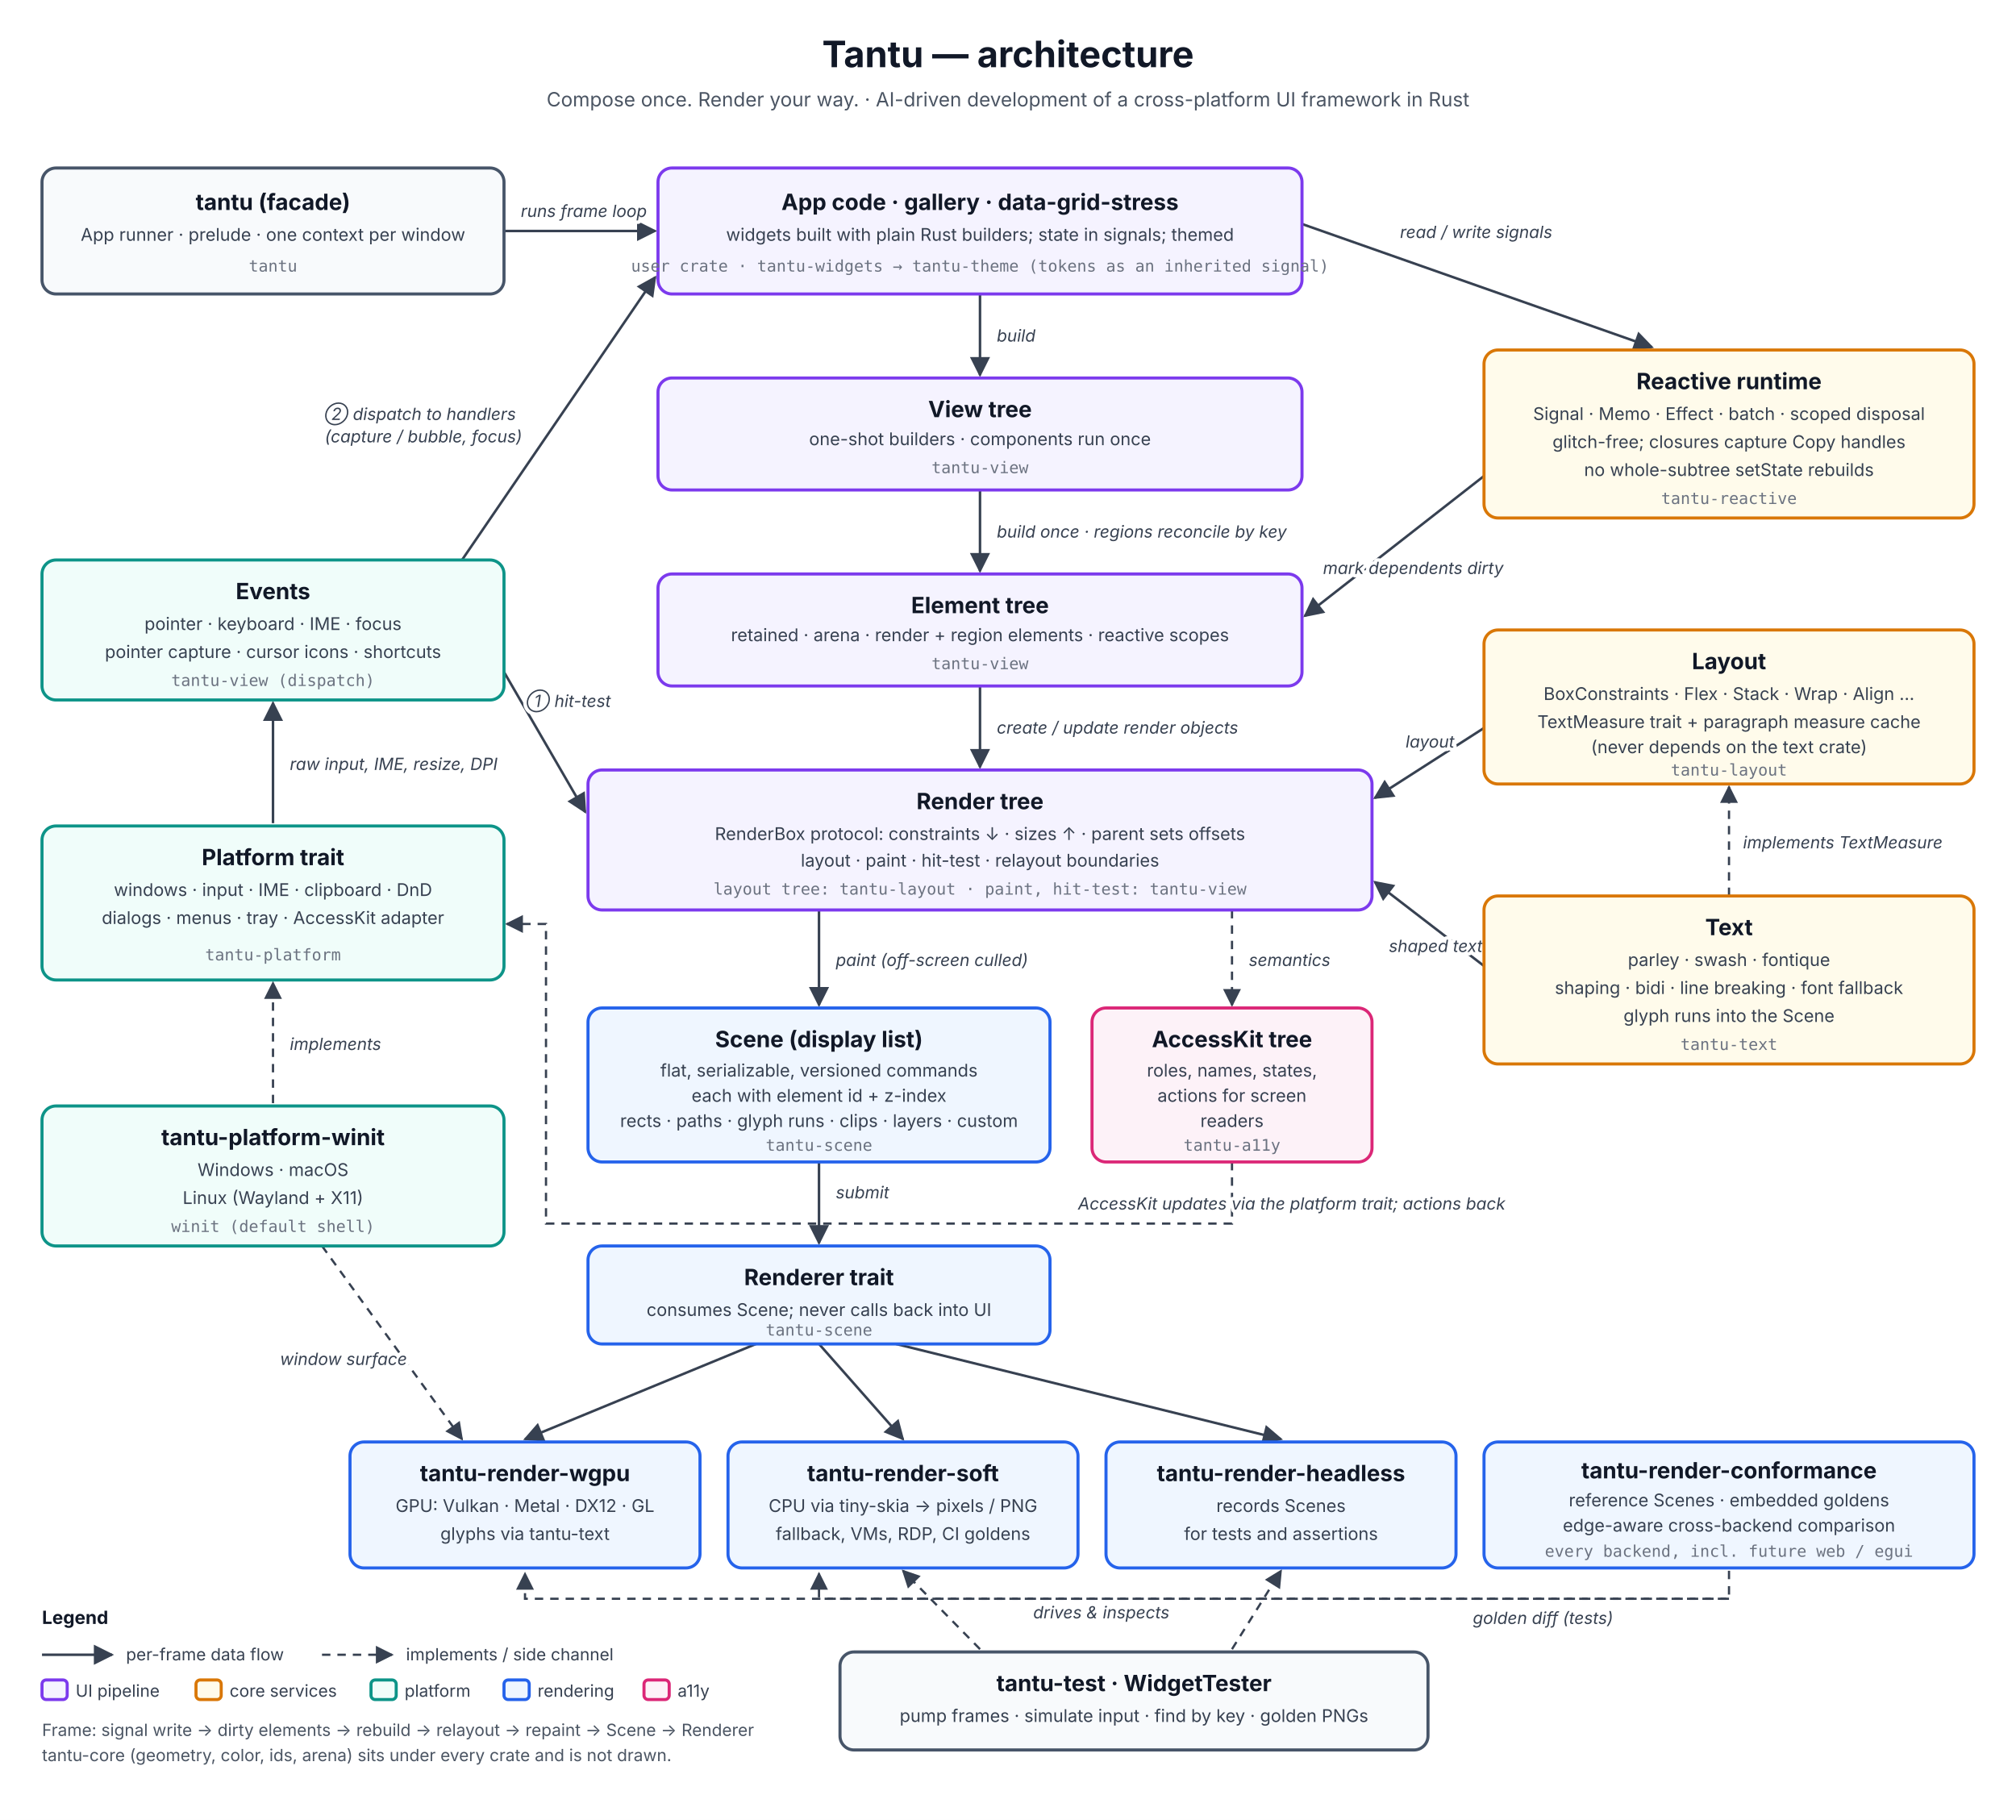
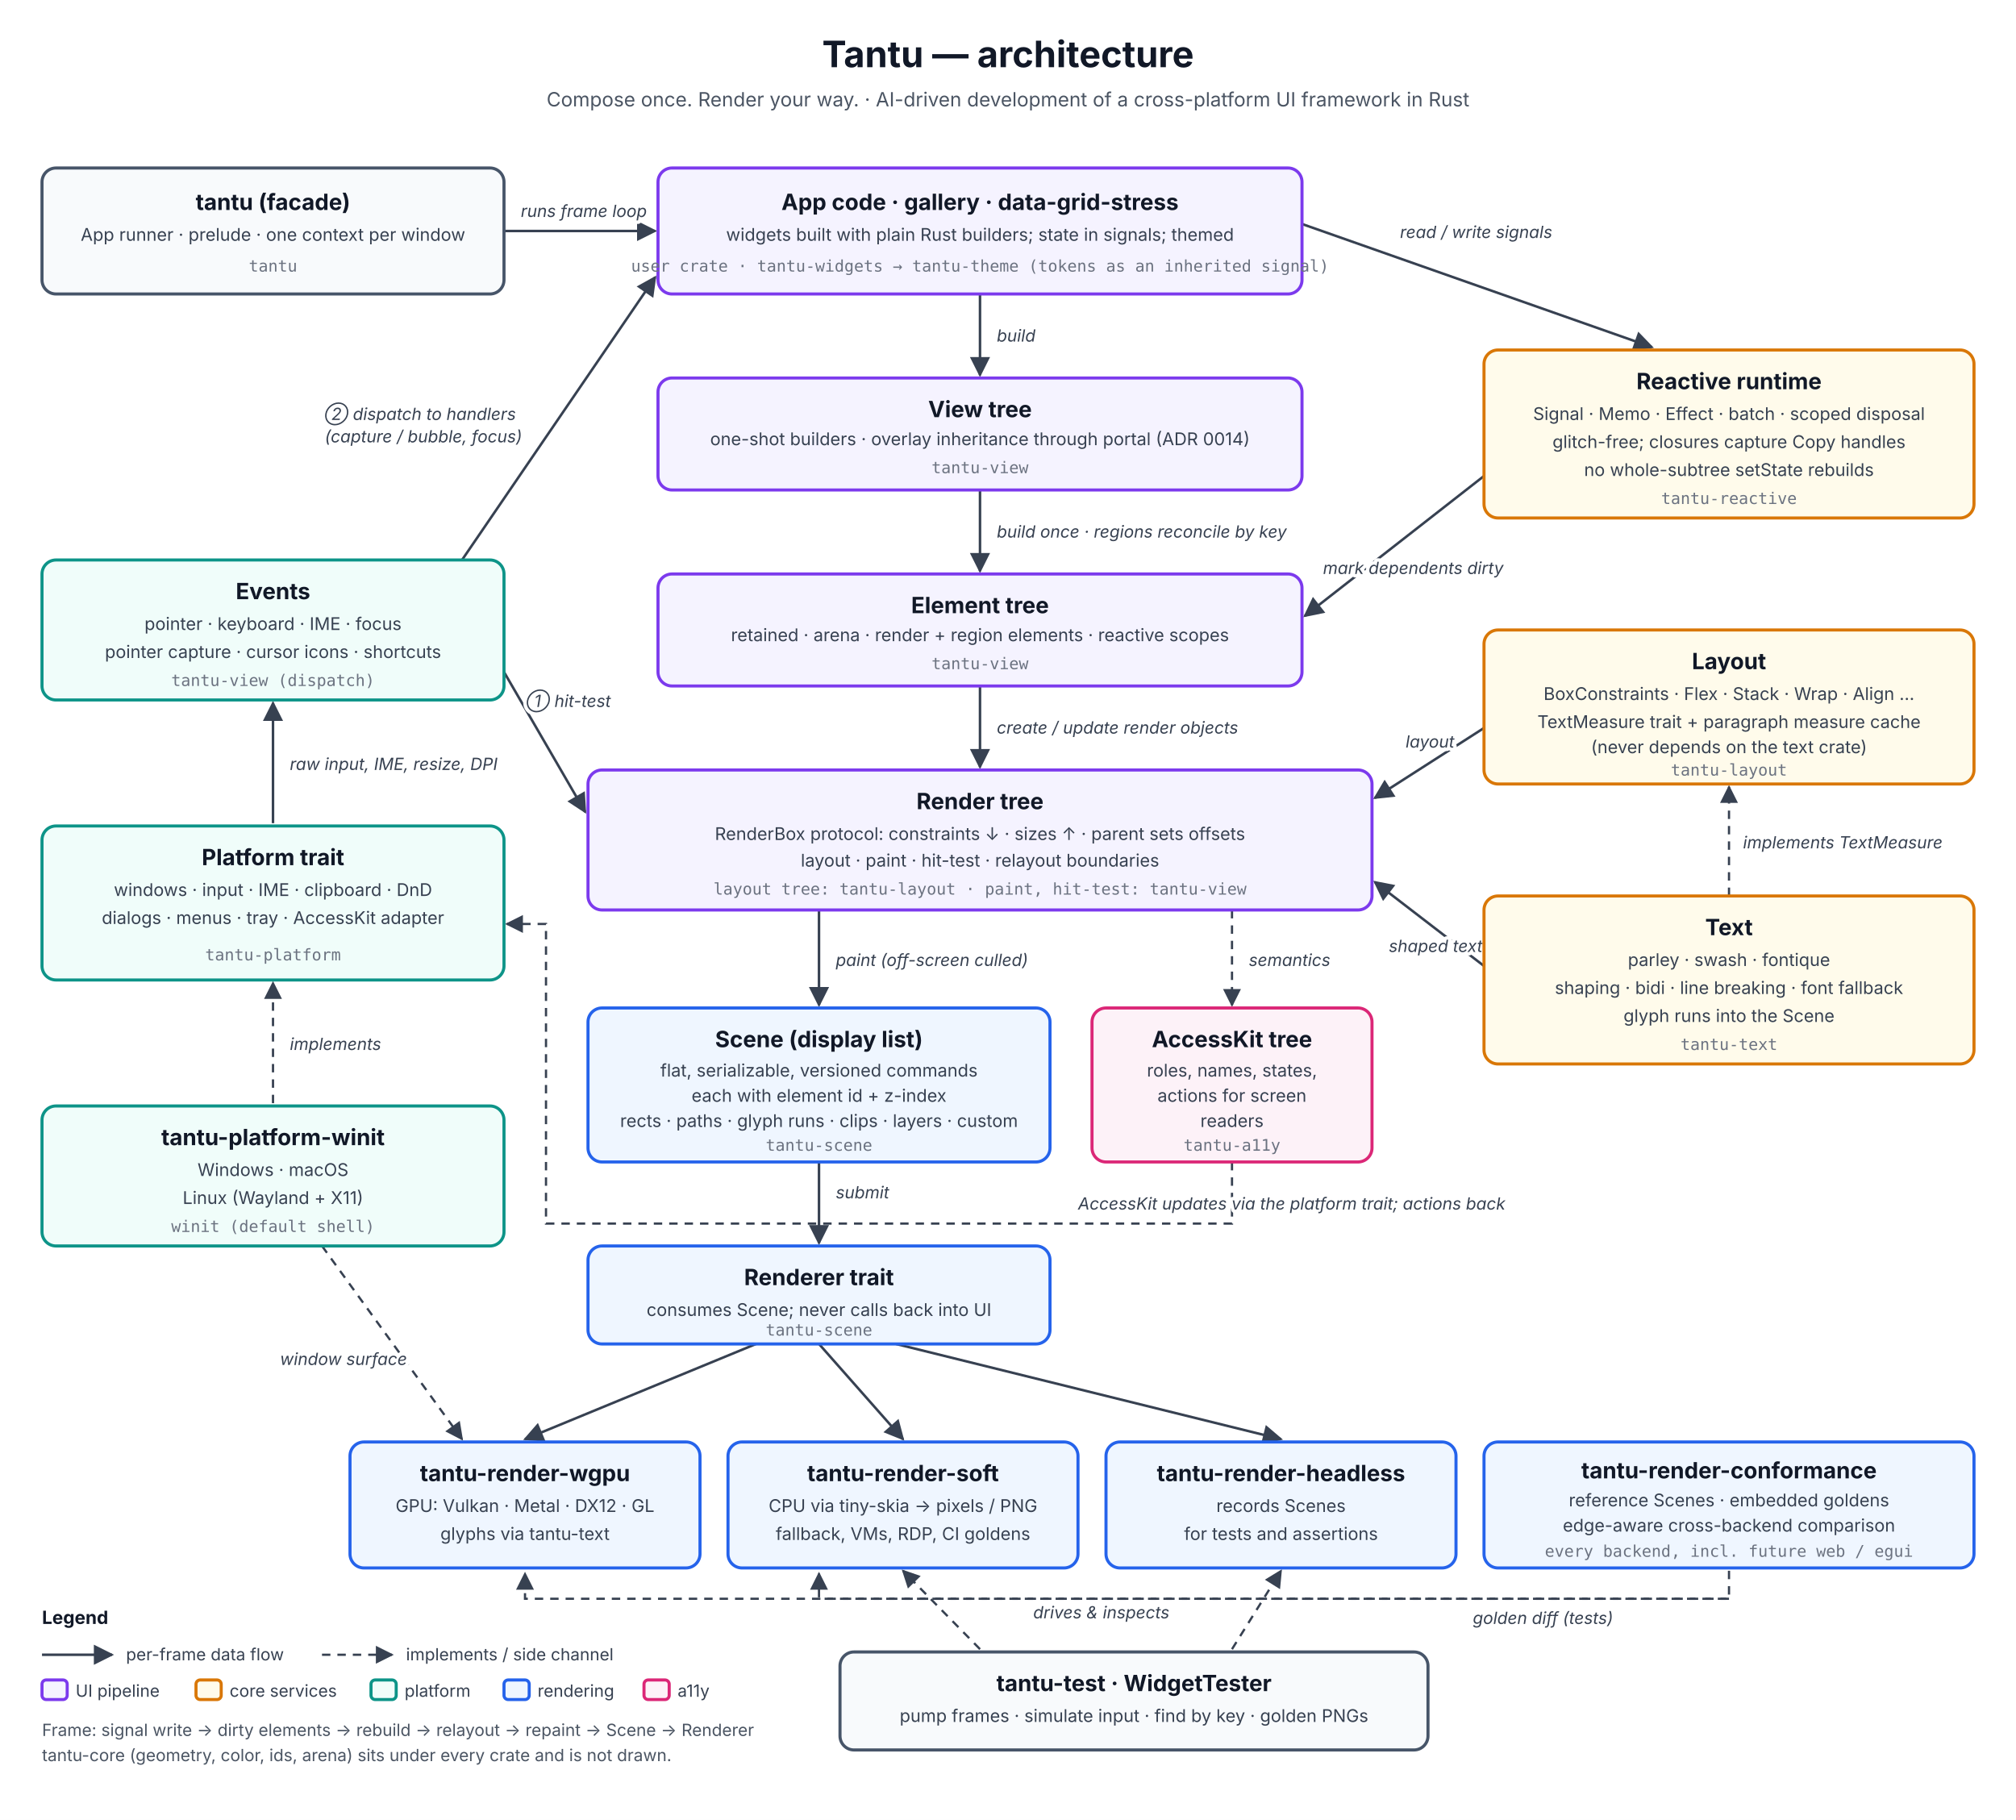
<svg xmlns="http://www.w3.org/2000/svg" width="1440" height="1300" viewBox="0 0 1440 1300" font-family="Inter, 'Segoe UI', Helvetica, Arial, sans-serif">
  <defs>
    <marker id="arrow" viewBox="0 0 10 10" refX="9" refY="5" markerWidth="8" markerHeight="8" orient="auto-start-reverse">
      <path d="M0,0 L10,5 L0,10 z" fill="#374151" />
    </marker>
    <style>
      .t  { font-size: 16px; font-weight: 700; fill: #111827; text-anchor: middle; }
      .b  { font-size: 12.5px; fill: #374151; text-anchor: middle; }
      .c  { font-size: 11.5px; fill: #6b7280; text-anchor: middle; font-family: 'JetBrains Mono', Consolas, monospace; }
      .lbl { font-size: 12px; font-style: italic; fill: #374151; paint-order: stroke; stroke: #ffffff; stroke-width: 5px; stroke-linejoin: round; }
      .edge { stroke: #374151; stroke-width: 1.8; fill: none; marker-end: url(#arrow); }
      .side { stroke: #374151; stroke-width: 1.6; fill: none; stroke-dasharray: 6 5; marker-end: url(#arrow); }
      .pipe { fill: #f5f3ff; stroke: #7c3aed; stroke-width: 2.2; }
      .svc  { fill: #fffbeb; stroke: #d97706; stroke-width: 2.2; }
      .plat { fill: #f0fdfa; stroke: #0d9488; stroke-width: 2.2; }
      .rend { fill: #eff6ff; stroke: #2563eb; stroke-width: 2.2; }
      .a11y { fill: #fdf2f8; stroke: #db2777; stroke-width: 2.2; }
      .tool { fill: #f8fafc; stroke: #475569; stroke-width: 2.2; }
    </style>
  </defs>
  <rect width="1440" height="1300" fill="#ffffff" />
  <text x="720" y="48" style="font-size:26px;font-weight:700;fill:#111827;text-anchor:middle">Tantu — architecture</text>
  <text x="720" y="76" style="font-size:14px;fill:#4b5563;text-anchor:middle">Compose once. Render your way. · AI-driven development of a cross-platform UI framework in Rust</text>
  <path class="edge" d="M700,210 L700,268" />
  <text class="lbl" x="712" y="244">build</text>
  <path class="edge" d="M700,350 L700,408" />
  <text class="lbl" x="712" y="384">build once · regions reconcile by key</text>
  <path class="edge" d="M700,490 L700,548" />
  <text class="lbl" x="712" y="524">create / update render objects</text>
  <path class="edge" d="M585,650 L585,718" />
  <text class="lbl" x="597" y="690">paint (off-screen culled)</text>
  <path class="side" d="M880,650 L880,718" />
  <text class="lbl" x="892" y="690">semantics</text>
  <path class="edge" d="M585,830 L585,888" />
  <text class="lbl" x="597" y="856">submit</text>
  <path class="edge" d="M540,960 L375,1028" />
  <path class="edge" d="M585,960 L645,1028" />
  <path class="edge" d="M640,960 L915,1028" />
  <path class="edge" d="M360,165 L468,165" />
  <text class="lbl" x="372" y="155">runs frame loop</text>
  <path class="edge" d="M930,160 L1180,248" />
  <text class="lbl" x="1000" y="170">read / write signals</text>
  <path class="edge" d="M1060,340 L932,440" />
  <text class="lbl" x="945" y="410">mark dependents dirty</text>
  <path class="edge" d="M1060,520 L982,570" />
  <text class="lbl" x="1004" y="534">layout</text>
  <path class="edge" d="M1060,690 L982,630" />
  <text class="lbl" x="992" y="680">shaped text</text>
  <path class="side" d="M1235,640 L1235,562" />
  <text class="lbl" x="1245" y="606">implements TextMeasure</text>
  <path class="edge" d="M360,480 L418,580" />
  <text class="lbl" x="376" y="505">① hit-test</text>
  <path class="edge" d="M330,400 L468,198" />
  <text class="lbl" x="232" y="300">② dispatch to handlers</text>
  <text class="lbl" x="232" y="316">(capture / bubble, focus)</text>
  <path class="edge" d="M195,588 L195,502" />
  <text class="lbl" x="207" y="550">raw input, IME, resize, DPI</text>
  <path class="side" d="M195,788 L195,702" />
  <text class="lbl" x="207" y="750">implements</text>
  <path class="side" d="M230,890 L330,1028" />
  <text class="lbl" x="200" y="975">window surface</text>
  <path class="side" d="M880,830 L880,874 L390,874 L390,660 L362,660" />
  <text class="lbl" x="770" y="864">AccessKit updates via the platform trait; actions back</text>
  <path class="side" d="M700,1178 L645,1122" />
  <path class="side" d="M880,1178 L915,1122" />
  <text class="lbl" x="738" y="1156">drives &amp; inspects</text>
  <path class="side" d="M1235,1122 L1235,1142 L585,1142 L585,1124" />
  <path class="side" d="M1235,1142 L375,1142 L375,1124" />
  <text class="lbl" x="1052" y="1160">golden diff (tests)</text>
  <rect class="tool" x="30" y="120" width="330" height="90" rx="10" />
  <text class="t" x="195" y="150">tantu (facade)</text>
  <text class="b" x="195" y="172">App runner · prelude · one context per window</text>
  <text class="c" x="195" y="194">tantu</text>
  <rect class="pipe" x="470" y="120" width="460" height="90" rx="10" />
  <text class="t" x="700" y="150">App code · gallery · data-grid-stress</text>
  <text class="b" x="700" y="172">widgets built with plain Rust builders; state in signals; themed</text>
  <text class="c" x="700" y="194">user crate · tantu-widgets → tantu-theme (tokens as an inherited signal)</text>
  <rect class="pipe" x="470" y="270" width="460" height="80" rx="10" />
  <text class="t" x="700" y="298">View tree</text>
-   <text class="b" x="700" y="318">one-shot builders · components run once</text>
+   <text class="b" x="700" y="318">one-shot builders · overlay inheritance through portal (ADR 0014)</text>
  <text class="c" x="700" y="338">tantu-view</text>
  <rect class="pipe" x="470" y="410" width="460" height="80" rx="10" />
  <text class="t" x="700" y="438">Element tree</text>
  <text class="b" x="700" y="458">retained · arena · render + region elements · reactive scopes</text>
  <text class="c" x="700" y="478">tantu-view</text>
  <rect class="pipe" x="420" y="550" width="560" height="100" rx="10" />
  <text class="t" x="700" y="578">Render tree</text>
  <text class="b" x="700" y="600">RenderBox protocol: constraints ↓ · sizes ↑ · parent sets offsets</text>
  <text class="b" x="700" y="619">layout · paint · hit-test · relayout boundaries</text>
  <text class="c" x="700" y="639">layout tree: tantu-layout · paint, hit-test: tantu-view</text>
  <rect class="rend" x="420" y="720" width="330" height="110" rx="10" />
  <text class="t" x="585" y="748">Scene (display list)</text>
  <text class="b" x="585" y="769">flat, serializable, versioned commands</text>
  <text class="b" x="585" y="787">each with element id + z-index</text>
  <text class="b" x="585" y="805">rects · paths · glyph runs · clips · layers · custom</text>
  <text class="c" x="585" y="822">tantu-scene</text>
  <rect class="a11y" x="780" y="720" width="200" height="110" rx="10" />
  <text class="t" x="880" y="748">AccessKit tree</text>
  <text class="b" x="880" y="769">roles, names, states,</text>
  <text class="b" x="880" y="787">actions for screen</text>
  <text class="b" x="880" y="805">readers</text>
  <text class="c" x="880" y="822">tantu-a11y</text>
  <rect class="rend" x="420" y="890" width="330" height="70" rx="10" />
  <text class="t" x="585" y="918">Renderer trait</text>
  <text class="b" x="585" y="940">consumes Scene; never calls back into UI</text>
  <text class="c" x="585" y="954">tantu-scene</text>
  <rect class="rend" x="250" y="1030" width="250" height="90" rx="10" />
  <text class="t" x="375" y="1058">tantu-render-wgpu</text>
  <text class="b" x="375" y="1080">GPU: Vulkan · Metal · DX12 · GL</text>
  <text class="b" x="375" y="1100">glyphs via tantu-text</text>
  <rect class="rend" x="520" y="1030" width="250" height="90" rx="10" />
  <text class="t" x="645" y="1058">tantu-render-soft</text>
  <text class="b" x="645" y="1080">CPU via tiny-skia → pixels / PNG</text>
  <text class="b" x="645" y="1100">fallback, VMs, RDP, CI goldens</text>
  <rect class="rend" x="790" y="1030" width="250" height="90" rx="10" />
  <text class="t" x="915" y="1058">tantu-render-headless</text>
  <text class="b" x="915" y="1080">records Scenes</text>
  <text class="b" x="915" y="1100">for tests and assertions</text>
  <rect class="rend" x="1060" y="1030" width="350" height="90" rx="10" />
  <text class="t" x="1235" y="1056">tantu-render-conformance</text>
  <text class="b" x="1235" y="1076">reference Scenes · embedded goldens</text>
  <text class="b" x="1235" y="1094">edge-aware cross-backend comparison</text>
  <text class="c" x="1235" y="1112">every backend, incl. future web / egui</text>
  <rect class="tool" x="600" y="1180" width="420" height="70" rx="10" />
  <text class="t" x="810" y="1208">tantu-test · WidgetTester</text>
  <text class="b" x="810" y="1230">pump frames · simulate input · find by key · golden PNGs</text>
  <rect class="svc" x="1060" y="250" width="350" height="120" rx="10" />
  <text class="t" x="1235" y="278">Reactive runtime</text>
  <text class="b" x="1235" y="300">Signal · Memo · Effect · batch · scoped disposal</text>
  <text class="b" x="1235" y="320">glitch-free; closures capture Copy handles</text>
  <text class="b" x="1235" y="340">no whole-subtree setState rebuilds</text>
  <text class="c" x="1235" y="360">tantu-reactive</text>
  <rect class="svc" x="1060" y="450" width="350" height="110" rx="10" />
  <text class="t" x="1235" y="478">Layout</text>
  <text class="b" x="1235" y="500">BoxConstraints · Flex · Stack · Wrap · Align …</text>
  <text class="b" x="1235" y="520">TextMeasure trait + paragraph measure cache</text>
  <text class="b" x="1235" y="538">(never depends on the text crate)</text>
  <text class="c" x="1235" y="554">tantu-layout</text>
  <rect class="svc" x="1060" y="640" width="350" height="120" rx="10" />
  <text class="t" x="1235" y="668">Text</text>
  <text class="b" x="1235" y="690">parley · swash · fontique</text>
  <text class="b" x="1235" y="710">shaping · bidi · line breaking · font fallback</text>
  <text class="b" x="1235" y="730">glyph runs into the Scene</text>
  <text class="c" x="1235" y="750">tantu-text</text>
  <rect class="plat" x="30" y="400" width="330" height="100" rx="10" />
  <text class="t" x="195" y="428">Events</text>
  <text class="b" x="195" y="450">pointer · keyboard · IME · focus</text>
  <text class="b" x="195" y="470">pointer capture · cursor icons · shortcuts</text>
  <text class="c" x="195" y="490">tantu-view (dispatch)</text>
  <rect class="plat" x="30" y="590" width="330" height="110" rx="10" />
  <text class="t" x="195" y="618">Platform trait</text>
  <text class="b" x="195" y="640">windows · input · IME · clipboard · DnD</text>
  <text class="b" x="195" y="660">dialogs · menus · tray · AccessKit adapter</text>
  <text class="c" x="195" y="686">tantu-platform</text>
  <rect class="plat" x="30" y="790" width="330" height="100" rx="10" />
  <text class="t" x="195" y="818">tantu-platform-winit</text>
  <text class="b" x="195" y="840">Windows · macOS</text>
  <text class="b" x="195" y="860">Linux (Wayland + X11)</text>
  <text class="c" x="195" y="880">winit (default shell)</text>
  <g transform="translate(30,1160)">
    <text x="0" y="0" style="font-size:13px;font-weight:700;fill:#111827">Legend</text>
    <path class="edge" d="M0,22 L50,22" />
    <text x="60" y="26" style="font-size:12px;fill:#374151">per-frame data flow</text>
    <path class="side" d="M200,22 L250,22" />
    <text x="260" y="26" style="font-size:12px;fill:#374151">implements / side channel</text>
    <rect class="pipe" x="0" y="40" width="18" height="14" rx="3" />
    <text x="24" y="52" style="font-size:12px;fill:#374151">UI pipeline</text>
    <rect class="svc" x="110" y="40" width="18" height="14" rx="3" />
    <text x="134" y="52" style="font-size:12px;fill:#374151">core services</text>
    <rect class="plat" x="235" y="40" width="18" height="14" rx="3" />
    <text x="259" y="52" style="font-size:12px;fill:#374151">platform</text>
    <rect class="rend" x="330" y="40" width="18" height="14" rx="3" />
    <text x="354" y="52" style="font-size:12px;fill:#374151">rendering</text>
    <rect class="a11y" x="430" y="40" width="18" height="14" rx="3" />
    <text x="454" y="52" style="font-size:12px;fill:#374151">a11y</text>
    <text x="0" y="80" style="font-size:12px;fill:#4b5563">Frame: signal write → dirty elements → rebuild → relayout → repaint → Scene → Renderer</text>
    <text x="0" y="98" style="font-size:12px;fill:#4b5563">tantu-core (geometry, color, ids, arena) sits under every crate and is not drawn.</text>
  </g>
</svg>
